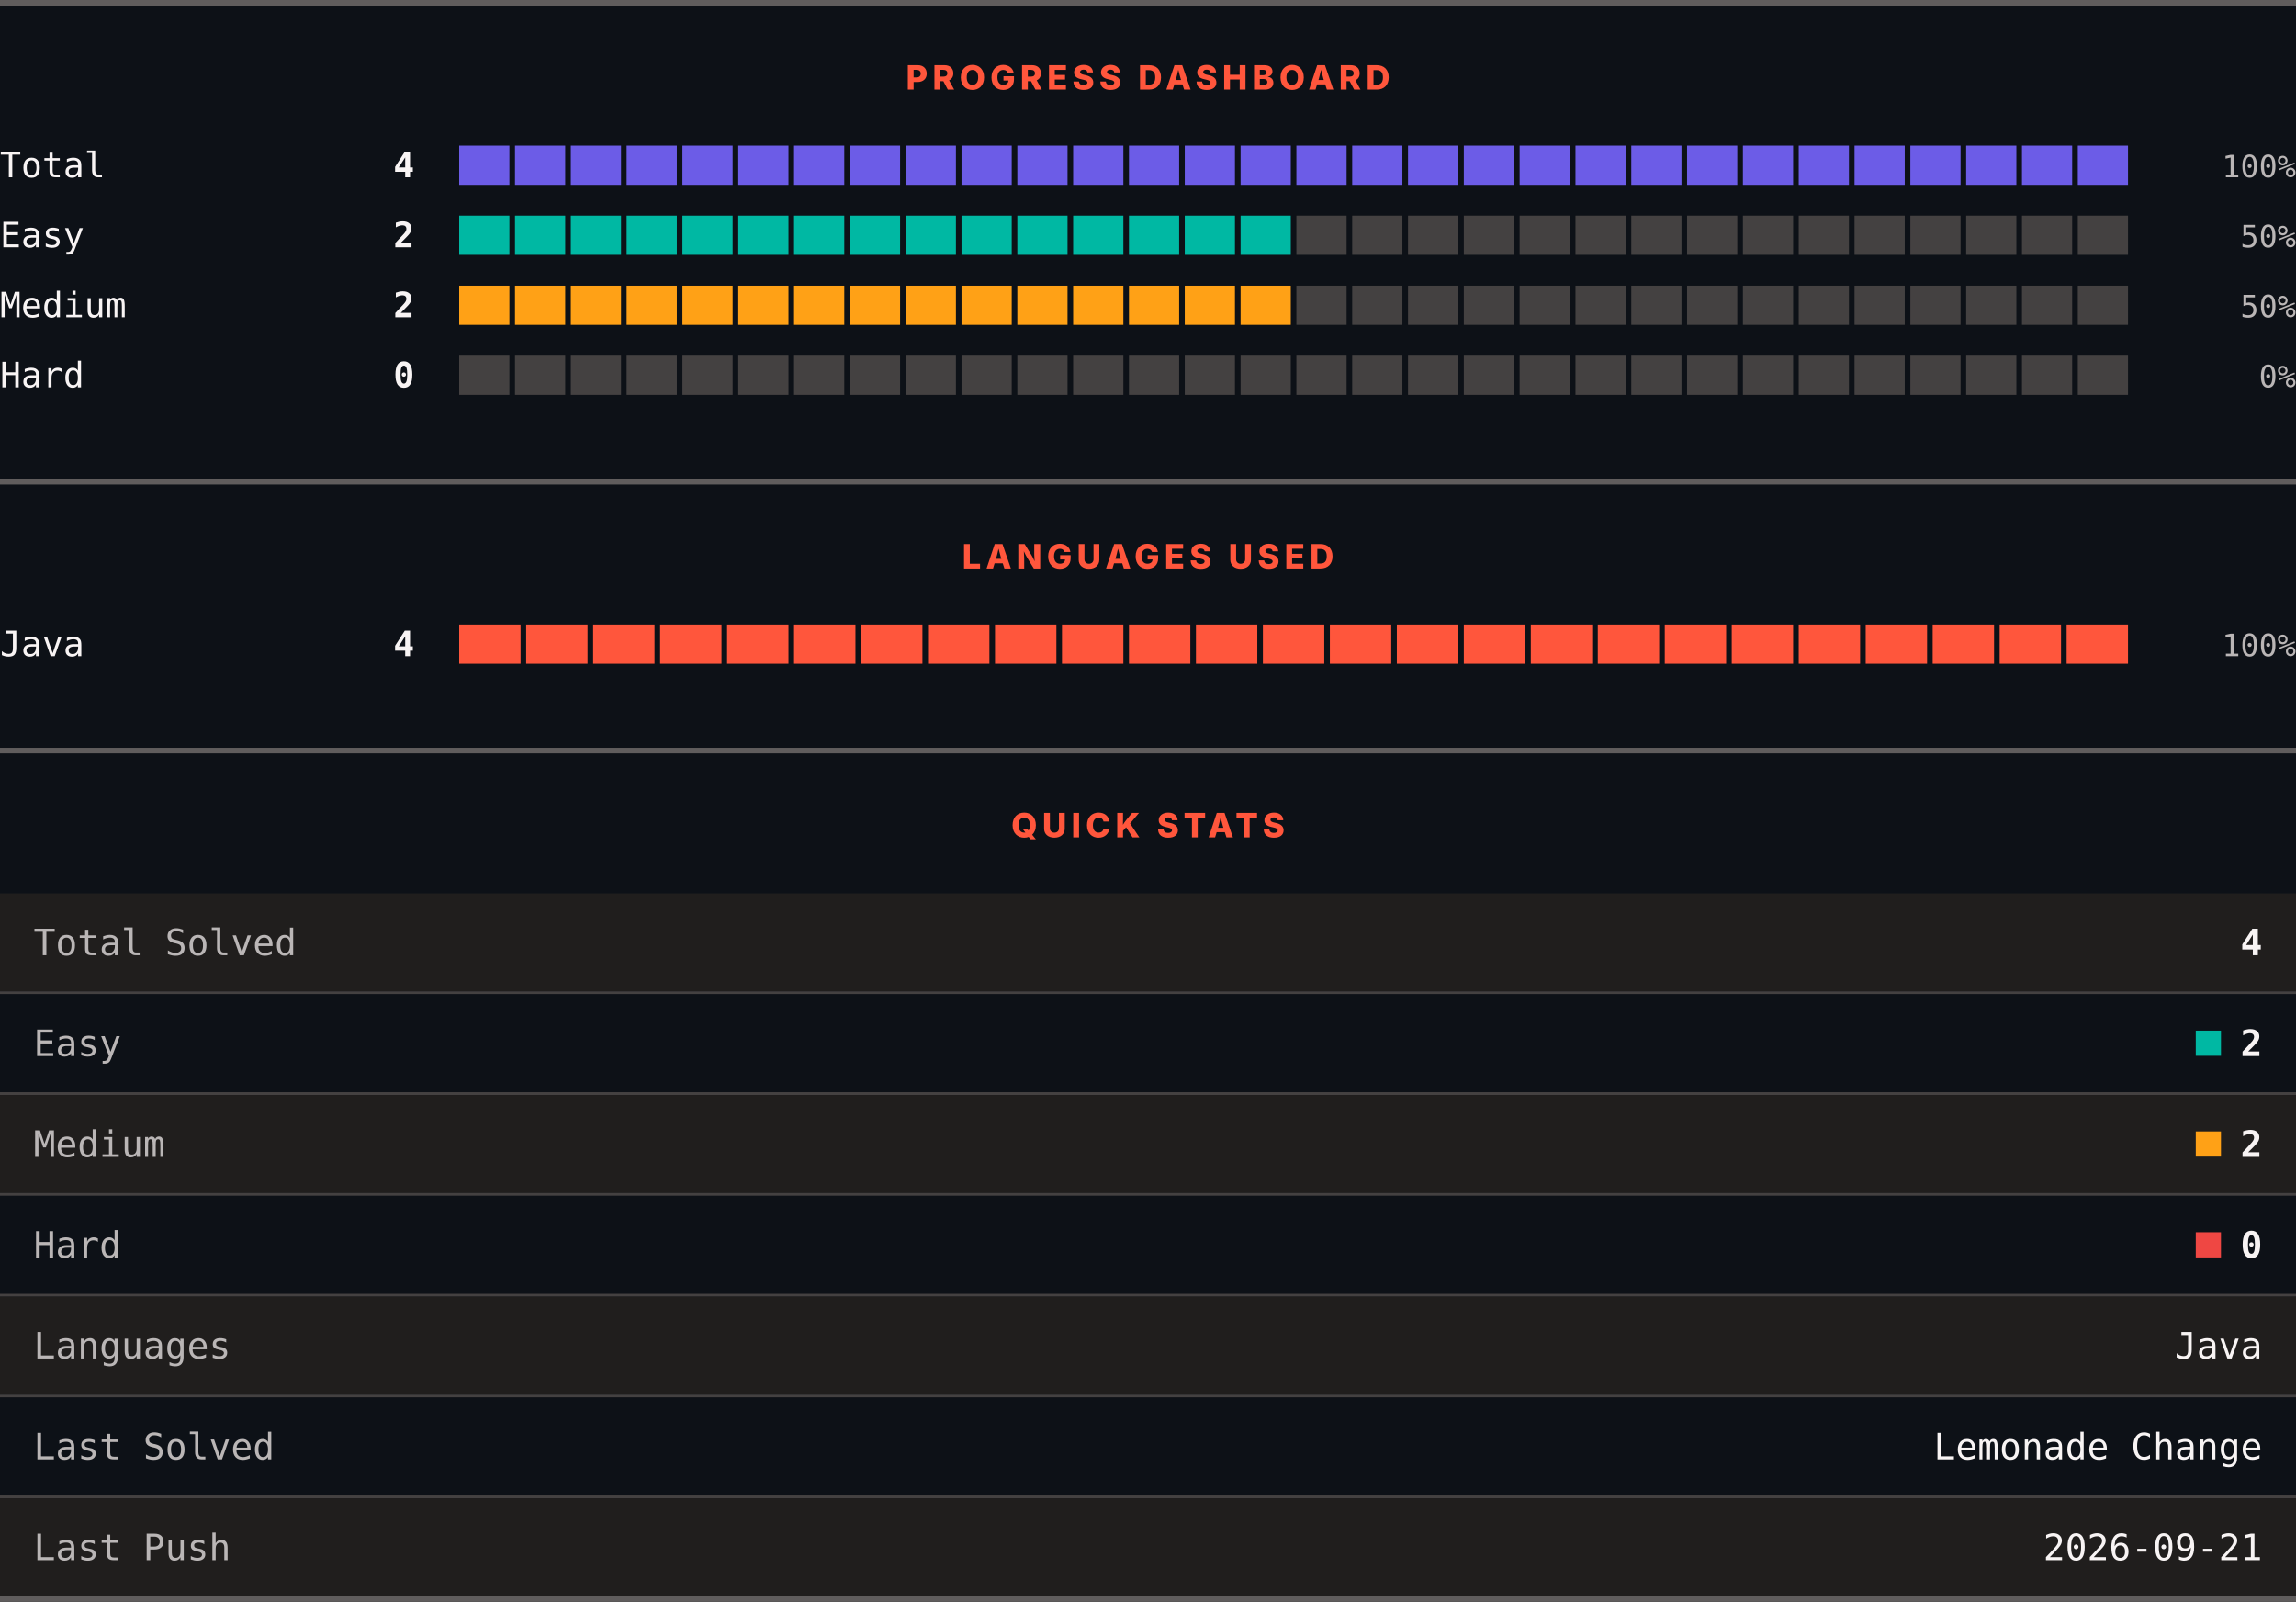
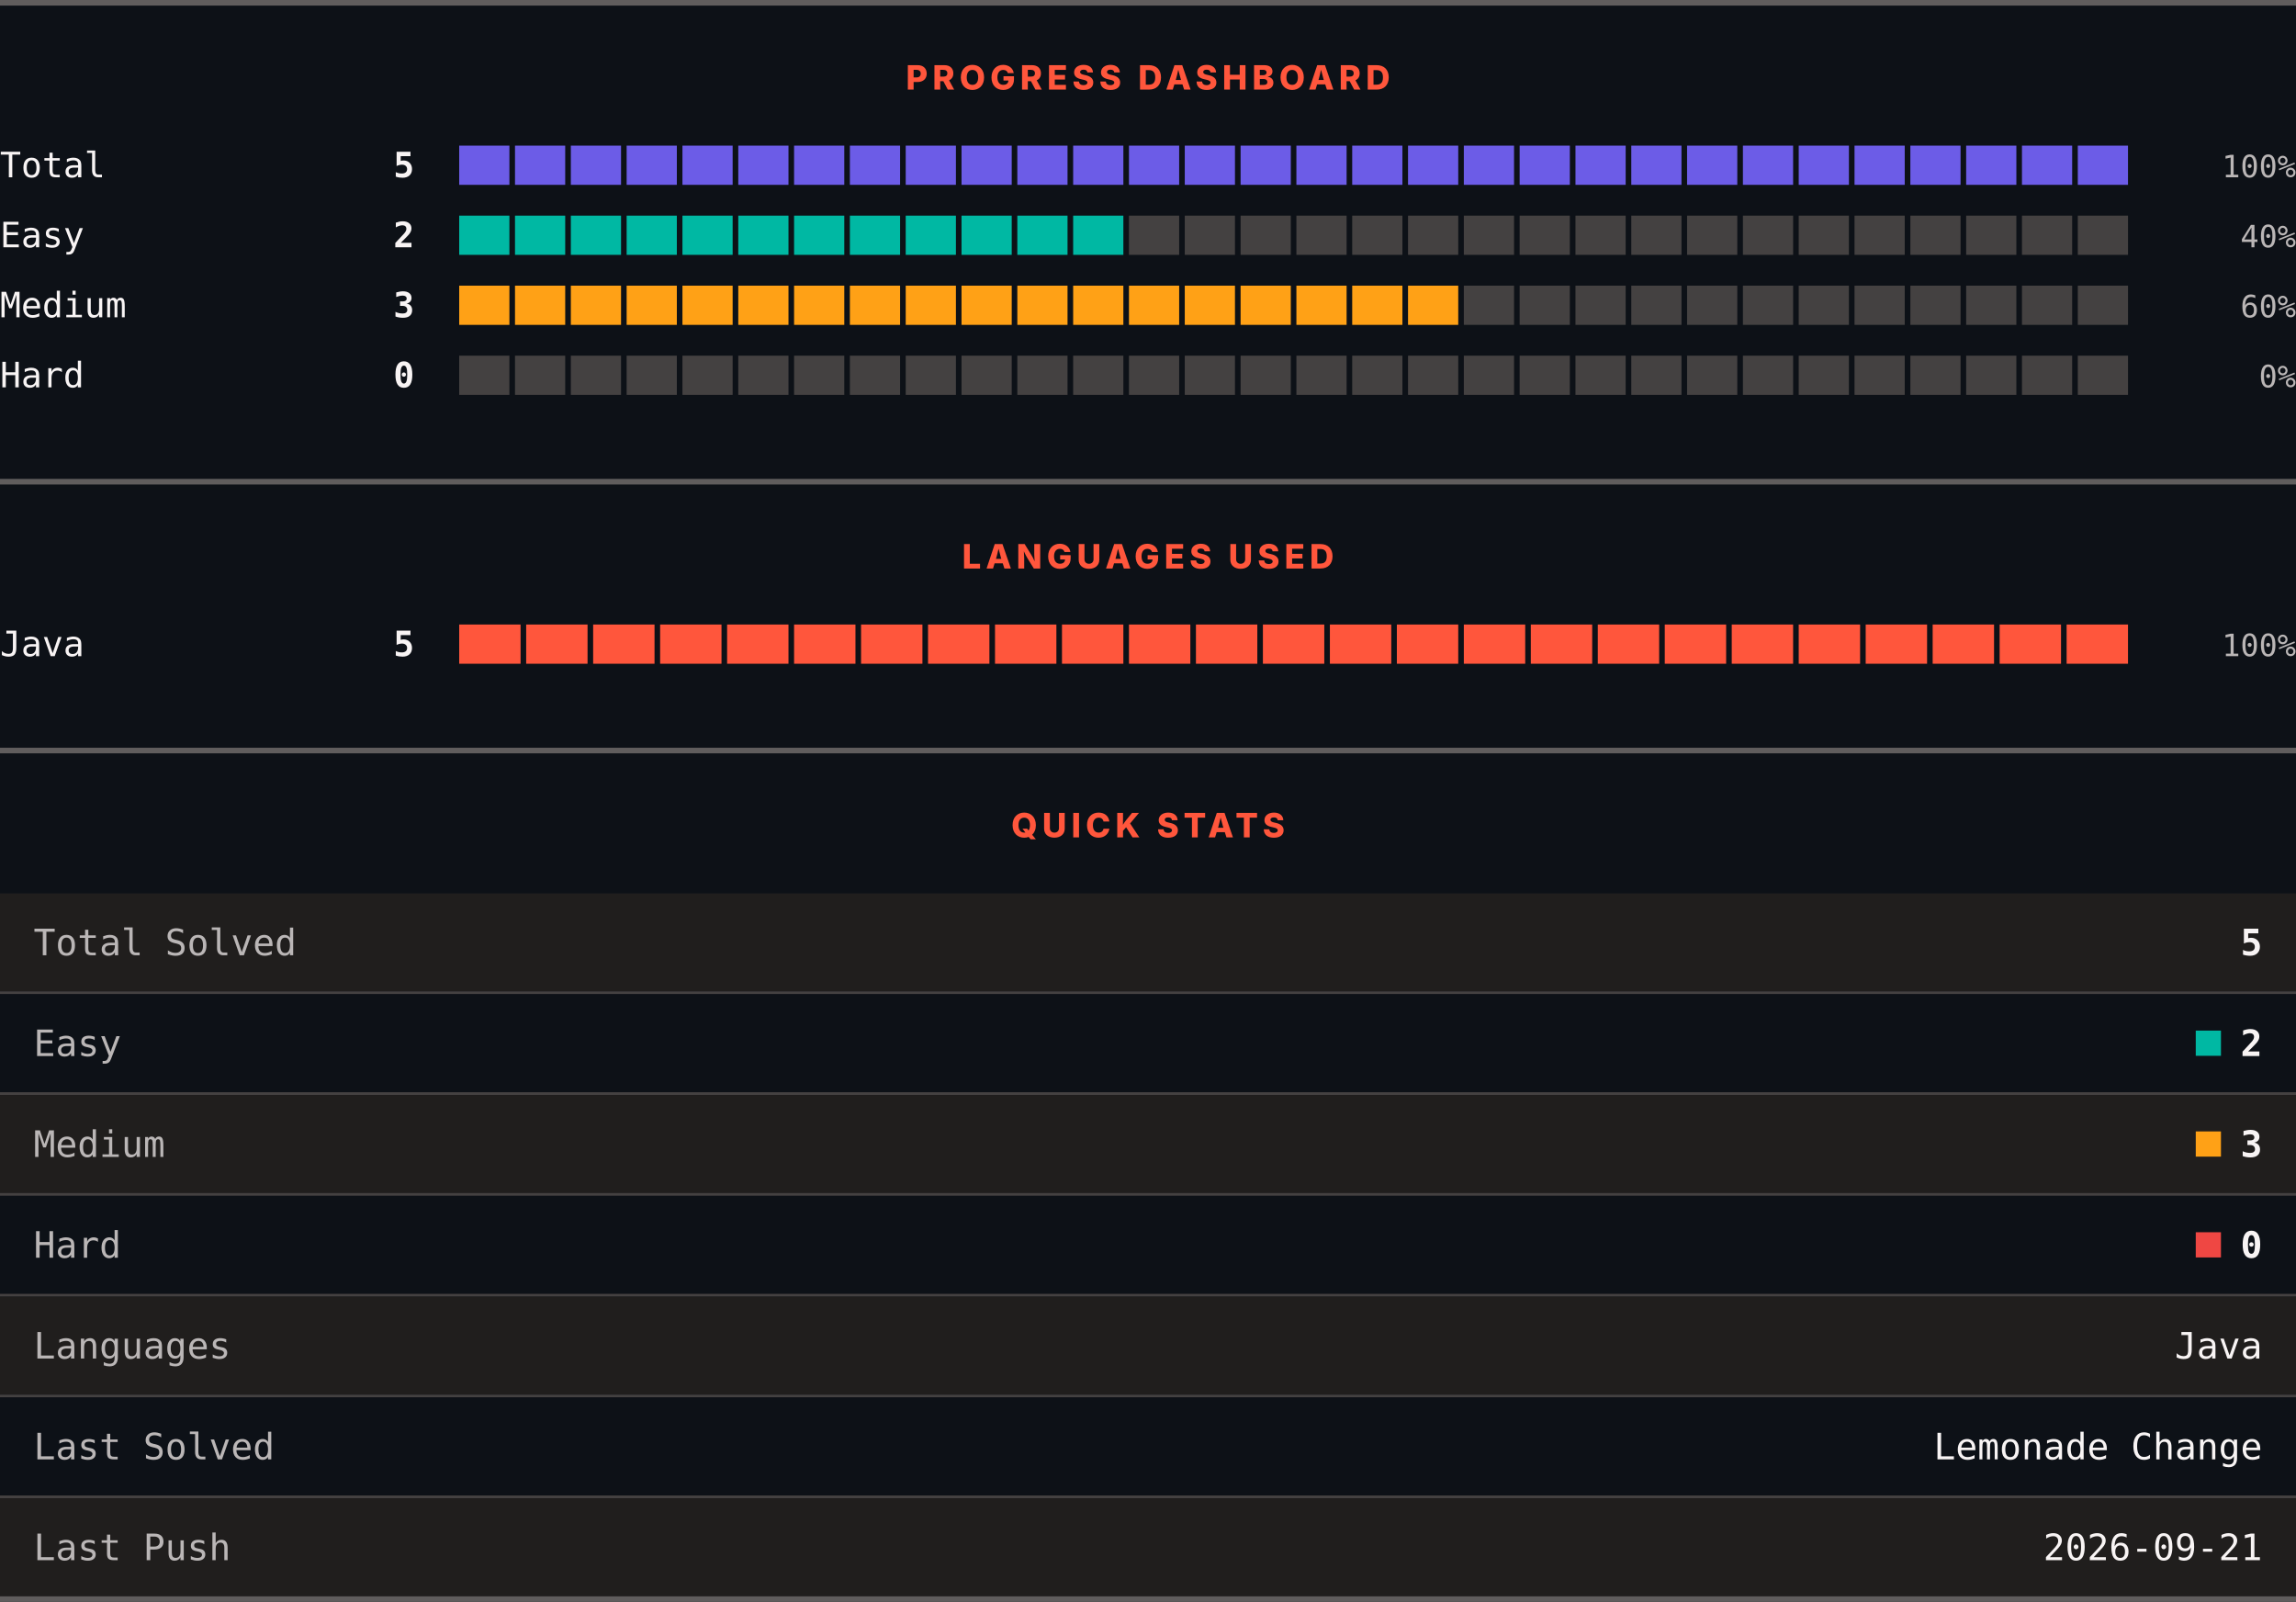
<svg xmlns="http://www.w3.org/2000/svg" width="820" height="572" viewBox="0 0 820 572" role="img" aria-label="LeetCode progress, languages and quick stats">
  <rect width="820" height="572" fill="#0d1117" />
  <rect x="0" y="0" width="820" height="2" fill="#605d5d" />
  <text x="410" y="32" text-anchor="middle" font-family="Archivo, system-ui, -apple-system, Segoe UI, sans-serif" font-size="12" font-weight="800" letter-spacing="1.68" fill="#ff563c">PROGRESS DASHBOARD</text>
  <text x="0" y="63.3" font-family="ui-monospace, SFMono-Regular, Menlo, Consolas, monospace" font-size="12.5" fill="#f8f4f4">Total</text>
-   <text x="148" y="63.3" text-anchor="end" font-family="ui-monospace, SFMono-Regular, Menlo, Consolas, monospace" font-size="12.5" font-weight="700" fill="#f8f4f4">4</text>
+   <text x="148" y="63.3" text-anchor="end" font-family="ui-monospace, SFMono-Regular, Menlo, Consolas, monospace" font-size="12.5" font-weight="700" fill="#f8f4f4">5</text>
  <rect x="164.00" y="52" width="17.93" height="14" fill="#6c5ce7" />
  <rect x="183.93" y="52" width="17.93" height="14" fill="#6c5ce7" />
  <rect x="203.87" y="52" width="17.93" height="14" fill="#6c5ce7" />
  <rect x="223.80" y="52" width="17.93" height="14" fill="#6c5ce7" />
  <rect x="243.73" y="52" width="17.93" height="14" fill="#6c5ce7" />
  <rect x="263.67" y="52" width="17.93" height="14" fill="#6c5ce7" />
  <rect x="283.60" y="52" width="17.93" height="14" fill="#6c5ce7" />
  <rect x="303.53" y="52" width="17.93" height="14" fill="#6c5ce7" />
  <rect x="323.47" y="52" width="17.93" height="14" fill="#6c5ce7" />
  <rect x="343.40" y="52" width="17.93" height="14" fill="#6c5ce7" />
  <rect x="363.33" y="52" width="17.93" height="14" fill="#6c5ce7" />
  <rect x="383.27" y="52" width="17.93" height="14" fill="#6c5ce7" />
  <rect x="403.20" y="52" width="17.93" height="14" fill="#6c5ce7" />
  <rect x="423.13" y="52" width="17.93" height="14" fill="#6c5ce7" />
  <rect x="443.07" y="52" width="17.93" height="14" fill="#6c5ce7" />
  <rect x="463.00" y="52" width="17.93" height="14" fill="#6c5ce7" />
  <rect x="482.93" y="52" width="17.93" height="14" fill="#6c5ce7" />
  <rect x="502.87" y="52" width="17.93" height="14" fill="#6c5ce7" />
  <rect x="522.80" y="52" width="17.93" height="14" fill="#6c5ce7" />
  <rect x="542.73" y="52" width="17.93" height="14" fill="#6c5ce7" />
  <rect x="562.67" y="52" width="17.93" height="14" fill="#6c5ce7" />
  <rect x="582.60" y="52" width="17.93" height="14" fill="#6c5ce7" />
  <rect x="602.53" y="52" width="17.93" height="14" fill="#6c5ce7" />
  <rect x="622.47" y="52" width="17.93" height="14" fill="#6c5ce7" />
  <rect x="642.40" y="52" width="17.93" height="14" fill="#6c5ce7" />
  <rect x="662.33" y="52" width="17.93" height="14" fill="#6c5ce7" />
  <rect x="682.27" y="52" width="17.93" height="14" fill="#6c5ce7" />
  <rect x="702.20" y="52" width="17.93" height="14" fill="#6c5ce7" />
  <rect x="722.13" y="52" width="17.93" height="14" fill="#6c5ce7" />
  <rect x="742.07" y="52" width="17.93" height="14" fill="#6c5ce7" />
  <text x="820" y="63.3" text-anchor="end" font-family="ui-monospace, SFMono-Regular, Menlo, Consolas, monospace" font-size="11" fill="#bab6b6">100%</text>
  <text x="0" y="88.3" font-family="ui-monospace, SFMono-Regular, Menlo, Consolas, monospace" font-size="12.5" fill="#f8f4f4">Easy</text>
  <text x="148" y="88.3" text-anchor="end" font-family="ui-monospace, SFMono-Regular, Menlo, Consolas, monospace" font-size="12.5" font-weight="700" fill="#f8f4f4">2</text>
  <rect x="164.00" y="77" width="17.93" height="14" fill="#00b8a3" />
  <rect x="183.93" y="77" width="17.93" height="14" fill="#00b8a3" />
  <rect x="203.87" y="77" width="17.93" height="14" fill="#00b8a3" />
  <rect x="223.80" y="77" width="17.93" height="14" fill="#00b8a3" />
  <rect x="243.73" y="77" width="17.93" height="14" fill="#00b8a3" />
  <rect x="263.67" y="77" width="17.93" height="14" fill="#00b8a3" />
  <rect x="283.60" y="77" width="17.93" height="14" fill="#00b8a3" />
  <rect x="303.53" y="77" width="17.93" height="14" fill="#00b8a3" />
  <rect x="323.47" y="77" width="17.93" height="14" fill="#00b8a3" />
  <rect x="343.40" y="77" width="17.93" height="14" fill="#00b8a3" />
  <rect x="363.33" y="77" width="17.93" height="14" fill="#00b8a3" />
  <rect x="383.27" y="77" width="17.93" height="14" fill="#00b8a3" />
-   <rect x="403.20" y="77" width="17.93" height="14" fill="#00b8a3" />
-   <rect x="423.13" y="77" width="17.93" height="14" fill="#00b8a3" />
-   <rect x="443.07" y="77" width="17.93" height="14" fill="#00b8a3" />
+   <rect x="403.20" y="77" width="17.93" height="14" fill="#444141" />
+   <rect x="423.13" y="77" width="17.93" height="14" fill="#444141" />
+   <rect x="443.07" y="77" width="17.93" height="14" fill="#444141" />
  <rect x="463.00" y="77" width="17.93" height="14" fill="#444141" />
  <rect x="482.93" y="77" width="17.93" height="14" fill="#444141" />
  <rect x="502.87" y="77" width="17.93" height="14" fill="#444141" />
  <rect x="522.80" y="77" width="17.93" height="14" fill="#444141" />
  <rect x="542.73" y="77" width="17.93" height="14" fill="#444141" />
  <rect x="562.67" y="77" width="17.93" height="14" fill="#444141" />
  <rect x="582.60" y="77" width="17.93" height="14" fill="#444141" />
  <rect x="602.53" y="77" width="17.93" height="14" fill="#444141" />
  <rect x="622.47" y="77" width="17.93" height="14" fill="#444141" />
  <rect x="642.40" y="77" width="17.93" height="14" fill="#444141" />
  <rect x="662.33" y="77" width="17.93" height="14" fill="#444141" />
  <rect x="682.27" y="77" width="17.93" height="14" fill="#444141" />
  <rect x="702.20" y="77" width="17.93" height="14" fill="#444141" />
  <rect x="722.13" y="77" width="17.93" height="14" fill="#444141" />
  <rect x="742.07" y="77" width="17.93" height="14" fill="#444141" />
-   <text x="820" y="88.3" text-anchor="end" font-family="ui-monospace, SFMono-Regular, Menlo, Consolas, monospace" font-size="11" fill="#bab6b6">50%</text>
+   <text x="820" y="88.3" text-anchor="end" font-family="ui-monospace, SFMono-Regular, Menlo, Consolas, monospace" font-size="11" fill="#bab6b6">40%</text>
  <text x="0" y="113.3" font-family="ui-monospace, SFMono-Regular, Menlo, Consolas, monospace" font-size="12.5" fill="#f8f4f4">Medium</text>
-   <text x="148" y="113.3" text-anchor="end" font-family="ui-monospace, SFMono-Regular, Menlo, Consolas, monospace" font-size="12.5" font-weight="700" fill="#f8f4f4">2</text>
+   <text x="148" y="113.3" text-anchor="end" font-family="ui-monospace, SFMono-Regular, Menlo, Consolas, monospace" font-size="12.5" font-weight="700" fill="#f8f4f4">3</text>
  <rect x="164.00" y="102" width="17.93" height="14" fill="#ffa116" />
  <rect x="183.93" y="102" width="17.93" height="14" fill="#ffa116" />
  <rect x="203.87" y="102" width="17.93" height="14" fill="#ffa116" />
  <rect x="223.80" y="102" width="17.93" height="14" fill="#ffa116" />
  <rect x="243.73" y="102" width="17.93" height="14" fill="#ffa116" />
  <rect x="263.67" y="102" width="17.93" height="14" fill="#ffa116" />
  <rect x="283.60" y="102" width="17.93" height="14" fill="#ffa116" />
  <rect x="303.53" y="102" width="17.93" height="14" fill="#ffa116" />
  <rect x="323.47" y="102" width="17.93" height="14" fill="#ffa116" />
  <rect x="343.40" y="102" width="17.93" height="14" fill="#ffa116" />
  <rect x="363.33" y="102" width="17.93" height="14" fill="#ffa116" />
  <rect x="383.27" y="102" width="17.93" height="14" fill="#ffa116" />
  <rect x="403.20" y="102" width="17.93" height="14" fill="#ffa116" />
  <rect x="423.13" y="102" width="17.93" height="14" fill="#ffa116" />
  <rect x="443.07" y="102" width="17.93" height="14" fill="#ffa116" />
-   <rect x="463.00" y="102" width="17.93" height="14" fill="#444141" />
-   <rect x="482.93" y="102" width="17.93" height="14" fill="#444141" />
-   <rect x="502.87" y="102" width="17.93" height="14" fill="#444141" />
+   <rect x="463.00" y="102" width="17.93" height="14" fill="#ffa116" />
+   <rect x="482.93" y="102" width="17.93" height="14" fill="#ffa116" />
+   <rect x="502.87" y="102" width="17.93" height="14" fill="#ffa116" />
  <rect x="522.80" y="102" width="17.93" height="14" fill="#444141" />
  <rect x="542.73" y="102" width="17.93" height="14" fill="#444141" />
  <rect x="562.67" y="102" width="17.93" height="14" fill="#444141" />
  <rect x="582.60" y="102" width="17.93" height="14" fill="#444141" />
  <rect x="602.53" y="102" width="17.93" height="14" fill="#444141" />
  <rect x="622.47" y="102" width="17.93" height="14" fill="#444141" />
  <rect x="642.40" y="102" width="17.93" height="14" fill="#444141" />
  <rect x="662.33" y="102" width="17.93" height="14" fill="#444141" />
  <rect x="682.27" y="102" width="17.93" height="14" fill="#444141" />
  <rect x="702.20" y="102" width="17.93" height="14" fill="#444141" />
  <rect x="722.13" y="102" width="17.93" height="14" fill="#444141" />
  <rect x="742.07" y="102" width="17.93" height="14" fill="#444141" />
-   <text x="820" y="113.3" text-anchor="end" font-family="ui-monospace, SFMono-Regular, Menlo, Consolas, monospace" font-size="11" fill="#bab6b6">50%</text>
+   <text x="820" y="113.3" text-anchor="end" font-family="ui-monospace, SFMono-Regular, Menlo, Consolas, monospace" font-size="11" fill="#bab6b6">60%</text>
  <text x="0" y="138.3" font-family="ui-monospace, SFMono-Regular, Menlo, Consolas, monospace" font-size="12.5" fill="#f8f4f4">Hard</text>
  <text x="148" y="138.3" text-anchor="end" font-family="ui-monospace, SFMono-Regular, Menlo, Consolas, monospace" font-size="12.5" font-weight="700" fill="#f8f4f4">0</text>
  <rect x="164.00" y="127" width="17.93" height="14" fill="#444141" />
  <rect x="183.93" y="127" width="17.93" height="14" fill="#444141" />
  <rect x="203.87" y="127" width="17.93" height="14" fill="#444141" />
  <rect x="223.80" y="127" width="17.93" height="14" fill="#444141" />
  <rect x="243.73" y="127" width="17.93" height="14" fill="#444141" />
  <rect x="263.67" y="127" width="17.93" height="14" fill="#444141" />
  <rect x="283.60" y="127" width="17.93" height="14" fill="#444141" />
  <rect x="303.53" y="127" width="17.93" height="14" fill="#444141" />
  <rect x="323.47" y="127" width="17.93" height="14" fill="#444141" />
  <rect x="343.40" y="127" width="17.93" height="14" fill="#444141" />
  <rect x="363.33" y="127" width="17.93" height="14" fill="#444141" />
  <rect x="383.27" y="127" width="17.93" height="14" fill="#444141" />
  <rect x="403.20" y="127" width="17.93" height="14" fill="#444141" />
  <rect x="423.13" y="127" width="17.93" height="14" fill="#444141" />
  <rect x="443.07" y="127" width="17.93" height="14" fill="#444141" />
  <rect x="463.00" y="127" width="17.93" height="14" fill="#444141" />
  <rect x="482.93" y="127" width="17.93" height="14" fill="#444141" />
  <rect x="502.87" y="127" width="17.93" height="14" fill="#444141" />
  <rect x="522.80" y="127" width="17.93" height="14" fill="#444141" />
  <rect x="542.73" y="127" width="17.93" height="14" fill="#444141" />
  <rect x="562.67" y="127" width="17.93" height="14" fill="#444141" />
  <rect x="582.60" y="127" width="17.93" height="14" fill="#444141" />
  <rect x="602.53" y="127" width="17.93" height="14" fill="#444141" />
  <rect x="622.47" y="127" width="17.93" height="14" fill="#444141" />
  <rect x="642.40" y="127" width="17.93" height="14" fill="#444141" />
  <rect x="662.33" y="127" width="17.93" height="14" fill="#444141" />
  <rect x="682.27" y="127" width="17.93" height="14" fill="#444141" />
  <rect x="702.20" y="127" width="17.93" height="14" fill="#444141" />
  <rect x="722.13" y="127" width="17.93" height="14" fill="#444141" />
  <rect x="742.07" y="127" width="17.93" height="14" fill="#444141" />
  <text x="820" y="138.3" text-anchor="end" font-family="ui-monospace, SFMono-Regular, Menlo, Consolas, monospace" font-size="11" fill="#bab6b6">0%</text>
  <rect x="0" y="171" width="820" height="2" fill="#605d5d" />
  <text x="410" y="203" text-anchor="middle" font-family="Archivo, system-ui, -apple-system, Segoe UI, sans-serif" font-size="12" font-weight="800" letter-spacing="1.68" fill="#ff563c">LANGUAGES USED</text>
  <text x="0" y="234.3" font-family="ui-monospace, SFMono-Regular, Menlo, Consolas, monospace" font-size="12.5" fill="#f8f4f4">Java</text>
-   <text x="148" y="234.3" text-anchor="end" font-family="ui-monospace, SFMono-Regular, Menlo, Consolas, monospace" font-size="12.5" font-weight="700" fill="#f8f4f4">4</text>
+   <text x="148" y="234.3" text-anchor="end" font-family="ui-monospace, SFMono-Regular, Menlo, Consolas, monospace" font-size="12.5" font-weight="700" fill="#f8f4f4">5</text>
  <rect x="164.00" y="223" width="21.92" height="14" fill="#ff563c" />
  <rect x="187.92" y="223" width="21.92" height="14" fill="#ff563c" />
  <rect x="211.84" y="223" width="21.92" height="14" fill="#ff563c" />
  <rect x="235.76" y="223" width="21.92" height="14" fill="#ff563c" />
  <rect x="259.68" y="223" width="21.92" height="14" fill="#ff563c" />
  <rect x="283.60" y="223" width="21.92" height="14" fill="#ff563c" />
  <rect x="307.52" y="223" width="21.92" height="14" fill="#ff563c" />
  <rect x="331.44" y="223" width="21.92" height="14" fill="#ff563c" />
  <rect x="355.36" y="223" width="21.92" height="14" fill="#ff563c" />
  <rect x="379.28" y="223" width="21.92" height="14" fill="#ff563c" />
  <rect x="403.20" y="223" width="21.92" height="14" fill="#ff563c" />
  <rect x="427.12" y="223" width="21.92" height="14" fill="#ff563c" />
  <rect x="451.04" y="223" width="21.92" height="14" fill="#ff563c" />
  <rect x="474.96" y="223" width="21.92" height="14" fill="#ff563c" />
  <rect x="498.88" y="223" width="21.92" height="14" fill="#ff563c" />
  <rect x="522.80" y="223" width="21.92" height="14" fill="#ff563c" />
  <rect x="546.72" y="223" width="21.92" height="14" fill="#ff563c" />
  <rect x="570.64" y="223" width="21.92" height="14" fill="#ff563c" />
  <rect x="594.56" y="223" width="21.92" height="14" fill="#ff563c" />
  <rect x="618.48" y="223" width="21.92" height="14" fill="#ff563c" />
  <rect x="642.40" y="223" width="21.92" height="14" fill="#ff563c" />
  <rect x="666.32" y="223" width="21.92" height="14" fill="#ff563c" />
  <rect x="690.24" y="223" width="21.92" height="14" fill="#ff563c" />
  <rect x="714.16" y="223" width="21.92" height="14" fill="#ff563c" />
  <rect x="738.08" y="223" width="21.92" height="14" fill="#ff563c" />
  <text x="820" y="234.3" text-anchor="end" font-family="ui-monospace, SFMono-Regular, Menlo, Consolas, monospace" font-size="11" fill="#bab6b6">100%</text>
  <rect x="0" y="267" width="820" height="2" fill="#605d5d" />
  <text x="410" y="299" text-anchor="middle" font-family="Archivo, system-ui, -apple-system, Segoe UI, sans-serif" font-size="12" font-weight="800" letter-spacing="1.68" fill="#ff563c">QUICK STATS</text>
  <rect x="0" y="319" width="820" height="35" fill="#201e1d" />
  <text x="12" y="341.1" font-family="ui-monospace, SFMono-Regular, Menlo, Consolas, monospace" font-size="13" fill="#bab6b6">Total Solved</text>
-   <text x="808" y="341.1" text-anchor="end" font-family="ui-monospace, SFMono-Regular, Menlo, Consolas, monospace" font-size="13" font-weight="700" fill="#f8f4f4">4</text>
+   <text x="808" y="341.1" text-anchor="end" font-family="ui-monospace, SFMono-Regular, Menlo, Consolas, monospace" font-size="13" font-weight="700" fill="#f8f4f4">5</text>
  <rect x="0" y="354" width="820" height="1" fill="#444141" />
  <rect x="0" y="355" width="820" height="35" fill="#0d1117" />
  <text x="12" y="377.1" font-family="ui-monospace, SFMono-Regular, Menlo, Consolas, monospace" font-size="13" fill="#bab6b6">Easy</text>
  <rect x="784.2" y="368" width="9" height="9" fill="#00b8a3" />
  <text x="808" y="377.1" text-anchor="end" font-family="ui-monospace, SFMono-Regular, Menlo, Consolas, monospace" font-size="13" font-weight="700" fill="#f8f4f4">2</text>
  <rect x="0" y="390" width="820" height="1" fill="#444141" />
  <rect x="0" y="391" width="820" height="35" fill="#201e1d" />
  <text x="12" y="413.1" font-family="ui-monospace, SFMono-Regular, Menlo, Consolas, monospace" font-size="13" fill="#bab6b6">Medium</text>
  <rect x="784.2" y="404" width="9" height="9" fill="#ffa116" />
-   <text x="808" y="413.1" text-anchor="end" font-family="ui-monospace, SFMono-Regular, Menlo, Consolas, monospace" font-size="13" font-weight="700" fill="#f8f4f4">2</text>
+   <text x="808" y="413.1" text-anchor="end" font-family="ui-monospace, SFMono-Regular, Menlo, Consolas, monospace" font-size="13" font-weight="700" fill="#f8f4f4">3</text>
  <rect x="0" y="426" width="820" height="1" fill="#444141" />
  <rect x="0" y="427" width="820" height="35" fill="#0d1117" />
  <text x="12" y="449.1" font-family="ui-monospace, SFMono-Regular, Menlo, Consolas, monospace" font-size="13" fill="#bab6b6">Hard</text>
  <rect x="784.2" y="440" width="9" height="9" fill="#ef4743" />
  <text x="808" y="449.1" text-anchor="end" font-family="ui-monospace, SFMono-Regular, Menlo, Consolas, monospace" font-size="13" font-weight="700" fill="#f8f4f4">0</text>
  <rect x="0" y="462" width="820" height="1" fill="#444141" />
  <rect x="0" y="463" width="820" height="35" fill="#201e1d" />
  <text x="12" y="485.1" font-family="ui-monospace, SFMono-Regular, Menlo, Consolas, monospace" font-size="13" fill="#bab6b6">Languages</text>
  <text x="808" y="485.1" text-anchor="end" font-family="ui-monospace, SFMono-Regular, Menlo, Consolas, monospace" font-size="13" fill="#f8f4f4">Java</text>
  <rect x="0" y="498" width="820" height="1" fill="#444141" />
  <rect x="0" y="499" width="820" height="35" fill="#0d1117" />
  <text x="12" y="521.1" font-family="ui-monospace, SFMono-Regular, Menlo, Consolas, monospace" font-size="13" fill="#bab6b6">Last Solved</text>
  <text x="808" y="521.1" text-anchor="end" font-family="ui-monospace, SFMono-Regular, Menlo, Consolas, monospace" font-size="13" fill="#f8f4f4">Lemonade Change</text>
  <rect x="0" y="534" width="820" height="1" fill="#444141" />
  <rect x="0" y="535" width="820" height="35" fill="#201e1d" />
  <text x="12" y="557.1" font-family="ui-monospace, SFMono-Regular, Menlo, Consolas, monospace" font-size="13" fill="#bab6b6">Last Push</text>
  <text x="808" y="557.1" text-anchor="end" font-family="ui-monospace, SFMono-Regular, Menlo, Consolas, monospace" font-size="13" fill="#f8f4f4">2026-09-21</text>
  <rect x="0" y="570" width="820" height="2" fill="#605d5d" />
</svg>
